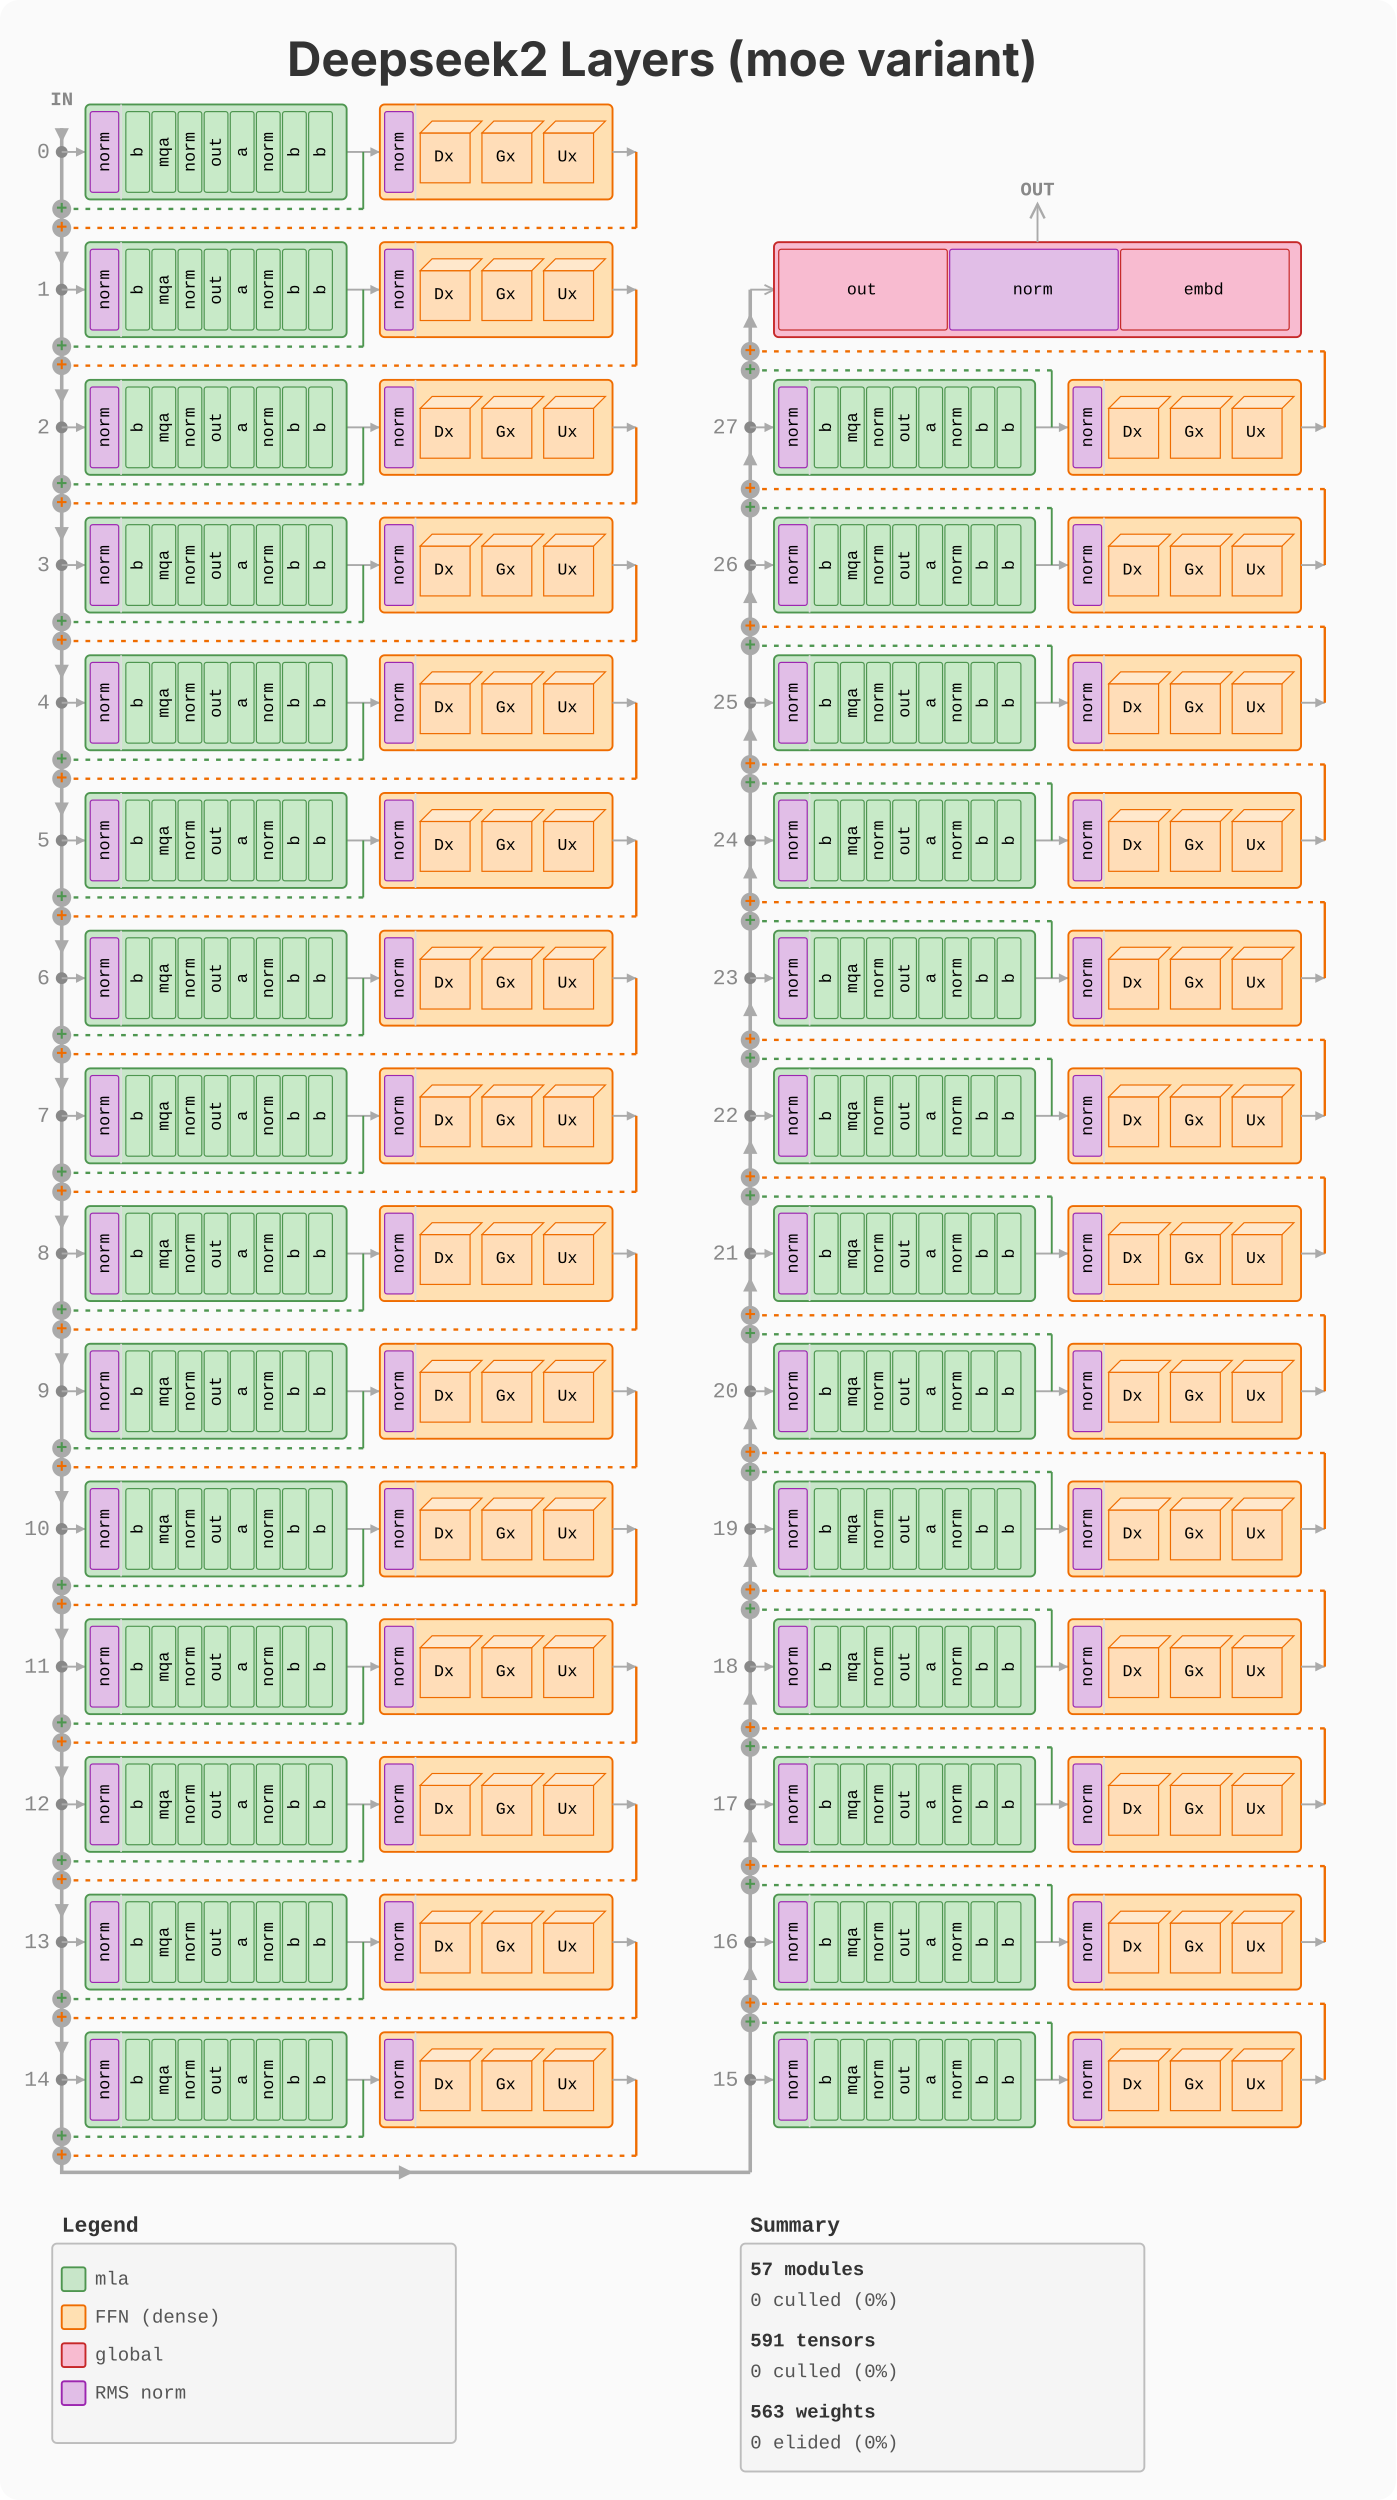
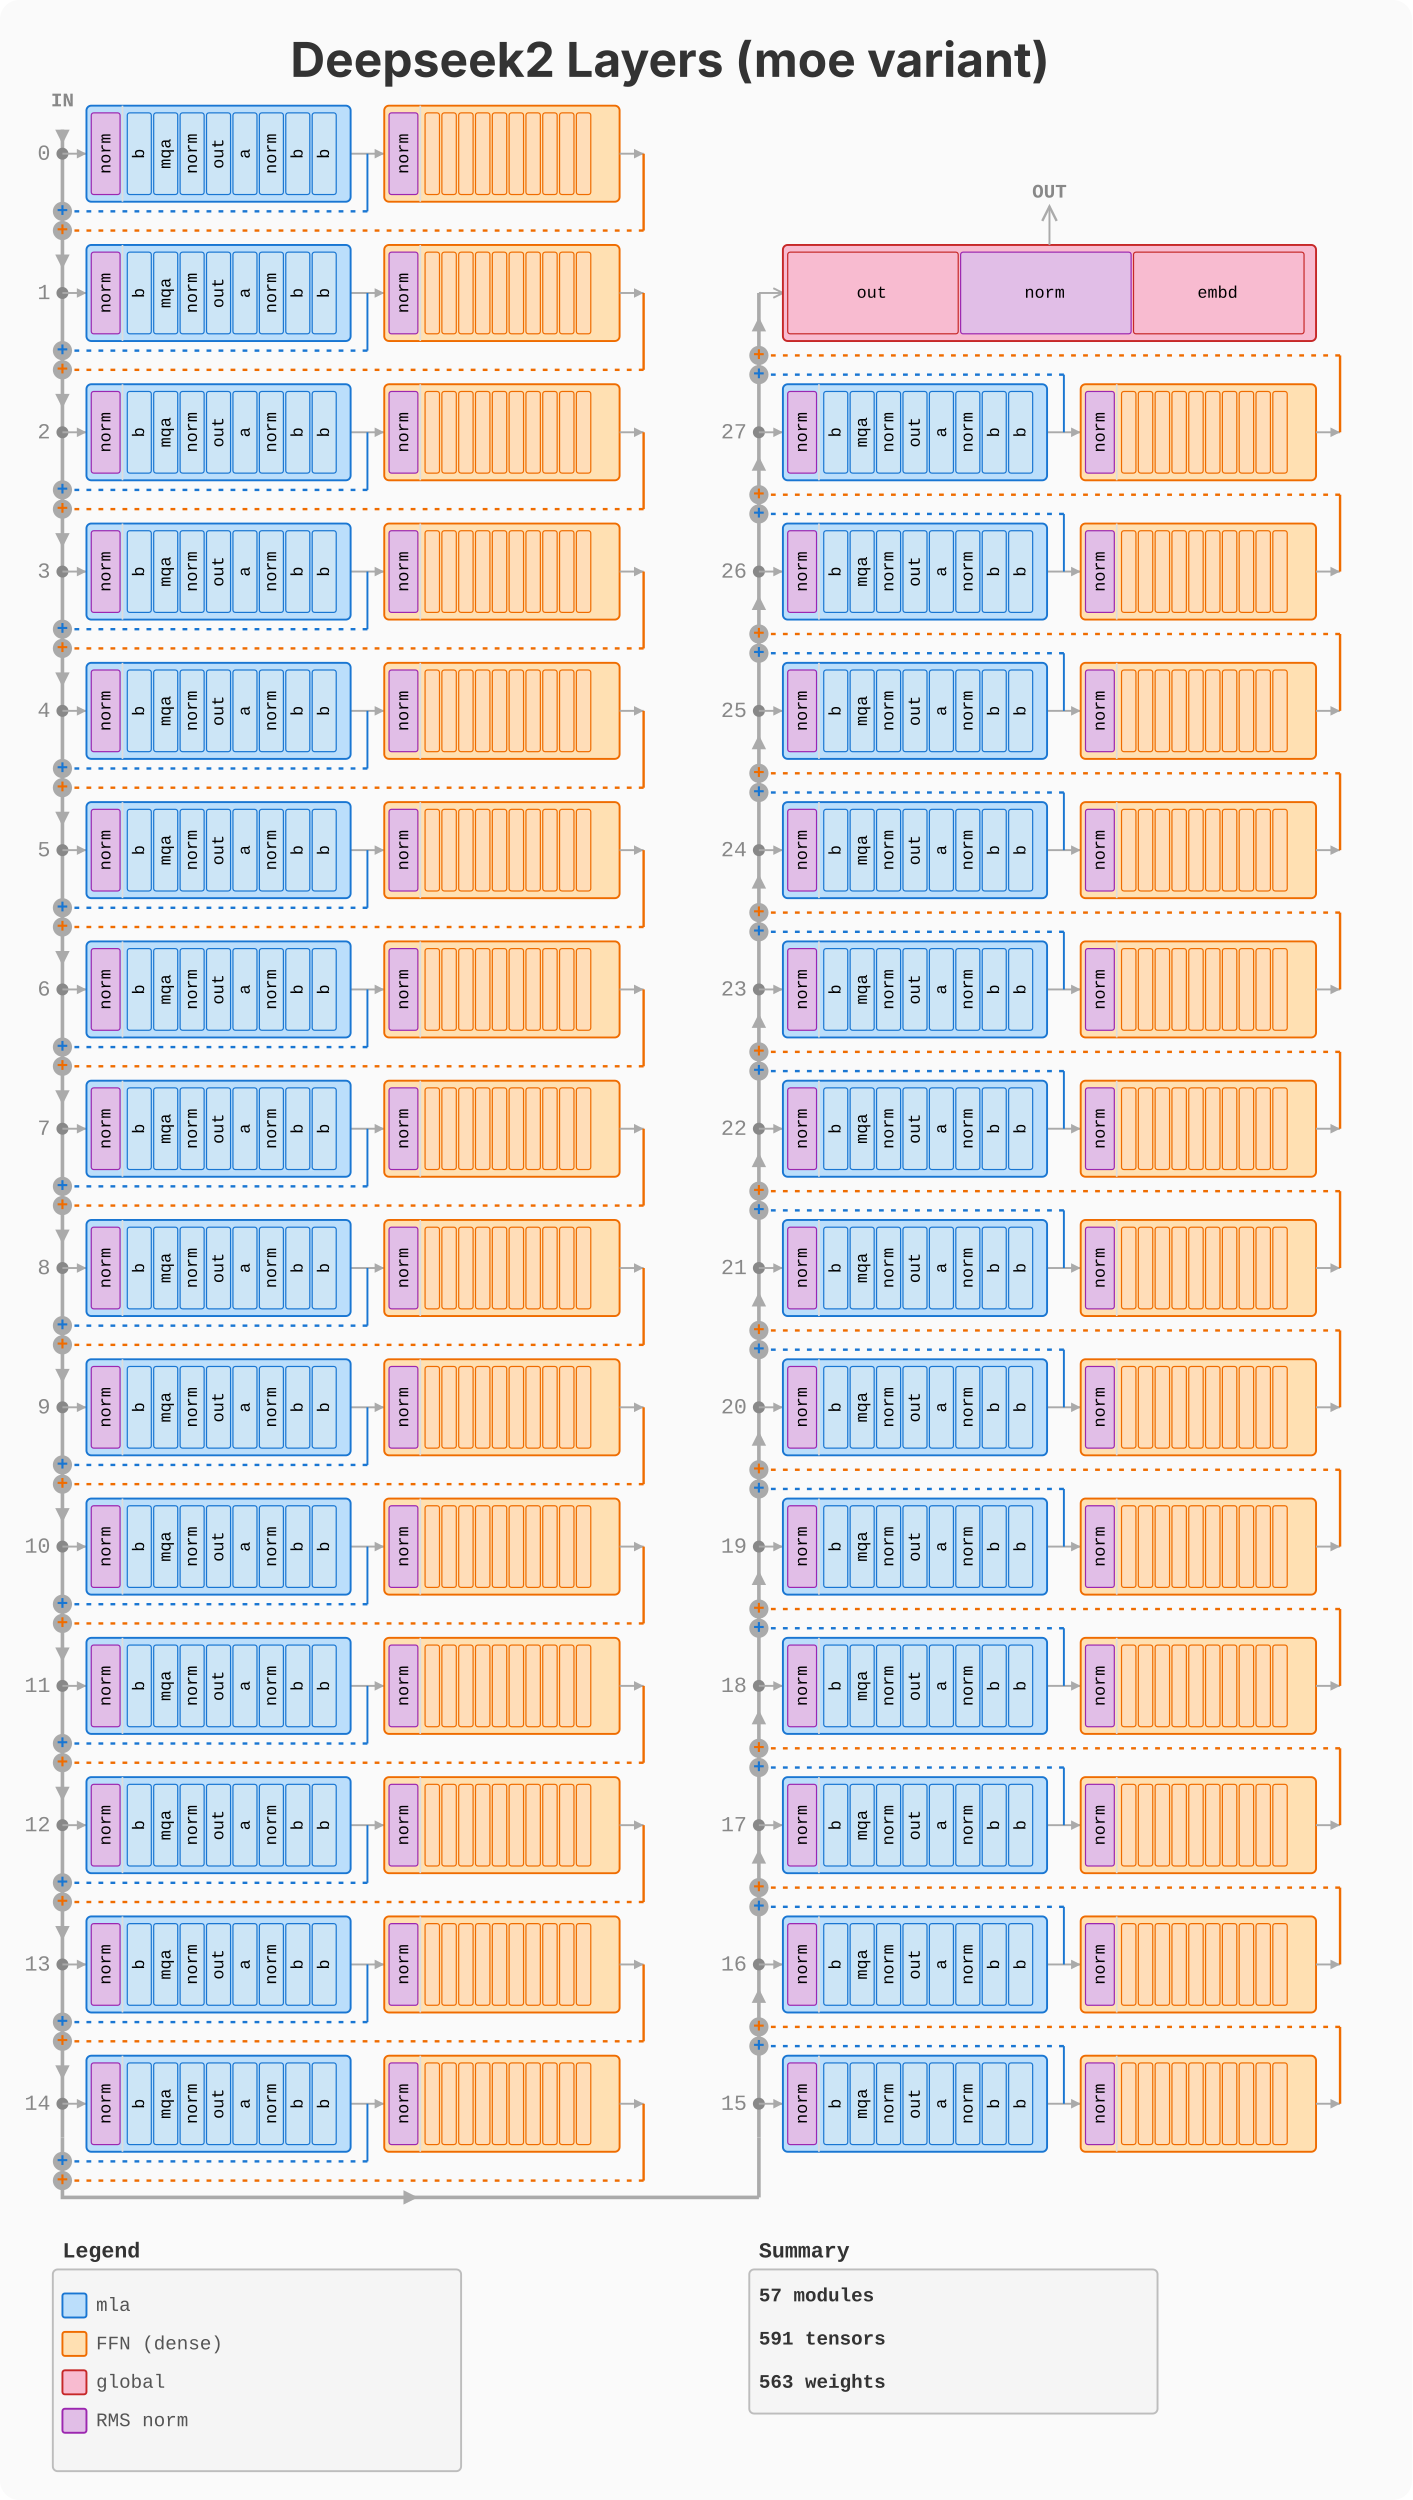
- <svg xmlns="http://www.w3.org/2000/svg" viewBox="0 0 588 1053">
+ <svg xmlns="http://www.w3.org/2000/svg" viewBox="0 0 588 1041">
  <style>
  text { font-family: 'Courier New', monospace; }
  .title { font-size: 20px; font-weight: bold; fill: #333333; font-family: system-ui, -apple-system, sans-serif; }
  .hdr   { font-size: 9px; font-weight: bold; fill: #333333; text-anchor: middle; dominant-baseline: middle; }
  .lbl   { font-size: 9px; fill: #888888; text-anchor: end; dominant-baseline: middle; }
  .tlbl  { font-size: 7px; fill: #000000; text-anchor: middle; dominant-baseline: middle; }
  .io    { font-size: 8px; font-weight: bold; fill: #888888; text-anchor: middle; dominant-baseline: middle; }
  .gtxt  { font-size: 9px; text-anchor: middle; dominant-baseline: middle; }
  .ltxt  { font-size: 8px; fill: #555555; dominant-baseline: middle; }
  .shdr  { font-size: 8px; font-weight: bold; fill: #333333; dominant-baseline: middle; }
  .etxt  { font-size: 6px; fill: #999999; text-anchor: middle; dominant-baseline: hanging; }
</style>
  <defs>
    <linearGradient id="zm_full_attention" x1="0" y1="0" x2="0" y2="1">
      <stop offset="0%%" stop-color="#e3f2fd" />
      <stop offset="100%%" stop-color="#bbdefb" />
    </linearGradient>
    <linearGradient id="zm_swa" x1="0" y1="0" x2="0" y2="1">
      <stop offset="0%%" stop-color="#e8f5e9" />
      <stop offset="100%%" stop-color="#c8e6c9" />
    </linearGradient>
    <linearGradient id="zm_recurrent" x1="0" y1="0" x2="0" y2="1">
      <stop offset="0%%" stop-color="#e8f5e9" />
      <stop offset="100%%" stop-color="#c8e6c9" />
    </linearGradient>
    <linearGradient id="zm_ffn" x1="0" y1="0" x2="0" y2="1">
      <stop offset="0%%" stop-color="#fff3e0" />
      <stop offset="100%%" stop-color="#ffe0b2" />
    </linearGradient>
    <linearGradient id="zm_global" x1="0" y1="0" x2="0" y2="1">
      <stop offset="0%%" stop-color="#fce4ec" />
      <stop offset="100%%" stop-color="#f8bbd0" />
    </linearGradient>
    <symbol id="blk-mla" overflow="visible">
-       <rect x="0" y="0" width="110" height="40" fill="url(#zm_recurrent)" stroke="#4E9650" stroke-width="0.8" rx="2" />
+       <rect x="0" y="0" width="110" height="40" fill="url(#zm_full_attention)" stroke="#1976D2" stroke-width="0.8" rx="2" />
      <rect x="2" y="3" width="12" height="34" fill="#e1bee7" stroke="#9C27B0" stroke-width="0.5" rx="1" />
      <text class="tlbl" x="8" y="20" transform="rotate(-90,8,20)">norm</text>
      <line x1="15" y1="0" x2="15" y2="40" stroke="#DDDDDD" stroke-width="0.7" />
-       <rect x="17" y="3" width="10" height="34" fill="#c8eac8" stroke="#4E9650" stroke-width="0.5" rx="1" />
+       <rect x="17" y="3" width="10" height="34" fill="#cce5f6" stroke="#1976D2" stroke-width="0.5" rx="1" />
      <text class="tlbl" x="22" y="20" transform="rotate(-90,22,20)">b</text>
-       <rect x="28" y="3" width="10" height="34" fill="#c8eac8" stroke="#4E9650" stroke-width="0.5" rx="1" />
+       <rect x="28" y="3" width="10" height="34" fill="#cce5f6" stroke="#1976D2" stroke-width="0.5" rx="1" />
      <text class="tlbl" x="33" y="20" transform="rotate(-90,33,20)">mqa</text>
-       <rect x="39" y="3" width="10" height="34" fill="#c8eac8" stroke="#4E9650" stroke-width="0.5" rx="1" />
+       <rect x="39" y="3" width="10" height="34" fill="#cce5f6" stroke="#1976D2" stroke-width="0.5" rx="1" />
      <text class="tlbl" x="44" y="20" transform="rotate(-90,44,20)">norm</text>
-       <rect x="50" y="3" width="10" height="34" fill="#c8eac8" stroke="#4E9650" stroke-width="0.5" rx="1" />
+       <rect x="50" y="3" width="10" height="34" fill="#cce5f6" stroke="#1976D2" stroke-width="0.5" rx="1" />
      <text class="tlbl" x="55" y="20" transform="rotate(-90,55,20)">out</text>
-       <rect x="61" y="3" width="10" height="34" fill="#c8eac8" stroke="#4E9650" stroke-width="0.5" rx="1" />
+       <rect x="61" y="3" width="10" height="34" fill="#cce5f6" stroke="#1976D2" stroke-width="0.5" rx="1" />
      <text class="tlbl" x="66" y="20" transform="rotate(-90,66,20)">a</text>
-       <rect x="72" y="3" width="10" height="34" fill="#c8eac8" stroke="#4E9650" stroke-width="0.5" rx="1" />
+       <rect x="72" y="3" width="10" height="34" fill="#cce5f6" stroke="#1976D2" stroke-width="0.5" rx="1" />
      <text class="tlbl" x="77" y="20" transform="rotate(-90,77,20)">norm</text>
-       <rect x="83" y="3" width="10" height="34" fill="#c8eac8" stroke="#4E9650" stroke-width="0.5" rx="1" />
+       <rect x="83" y="3" width="10" height="34" fill="#cce5f6" stroke="#1976D2" stroke-width="0.5" rx="1" />
      <text class="tlbl" x="88" y="20" transform="rotate(-90,88,20)">b</text>
-       <rect x="94" y="3" width="10" height="34" fill="#c8eac8" stroke="#4E9650" stroke-width="0.5" rx="1" />
+       <rect x="94" y="3" width="10" height="34" fill="#cce5f6" stroke="#1976D2" stroke-width="0.5" rx="1" />
      <text class="tlbl" x="99" y="20" transform="rotate(-90,99,20)">b</text>
    </symbol>
    <symbol id="blk-mla-desc" overflow="visible">
      <use href="#blk-mla" />
-       <line x1="117" y1="20" x2="117" y2="44" stroke="#4E9650" stroke-width="0.8" />
-       <path d="M 117,44 L -10,44" fill="none" stroke="#4E9650" stroke-width="1.0" stroke-dasharray="2,3" />
+       <line x1="117" y1="20" x2="117" y2="44" stroke="#1976D2" stroke-width="0.8" />
+       <path d="M 117,44 L -10,44" fill="none" stroke="#1976D2" stroke-width="1.0" stroke-dasharray="2,3" />
      <circle cx="-10" cy="44" r="4" fill="#AAAAAA" />
-       <text x="-10" y="44" text-anchor="middle" dominant-baseline="central" font-size="8" font-weight="bold" fill="#4E9650">+</text>
+       <text x="-10" y="44" text-anchor="middle" dominant-baseline="central" font-size="8" font-weight="bold" fill="#1976D2">+</text>
    </symbol>
    <symbol id="blk-mla-asc" overflow="visible">
      <use href="#blk-mla" />
-       <line x1="117" y1="20" x2="117" y2="-4" stroke="#4E9650" stroke-width="0.8" />
-       <path d="M 117,-4 L -10,-4" fill="none" stroke="#4E9650" stroke-width="1.0" stroke-dasharray="2,3" />
+       <line x1="117" y1="20" x2="117" y2="-4" stroke="#1976D2" stroke-width="0.8" />
+       <path d="M 117,-4 L -10,-4" fill="none" stroke="#1976D2" stroke-width="1.0" stroke-dasharray="2,3" />
      <circle cx="-10" cy="-4" r="4" fill="#AAAAAA" />
-       <text x="-10" y="-4" text-anchor="middle" dominant-baseline="central" font-size="8" font-weight="bold" fill="#4E9650">+</text>
+       <text x="-10" y="-4" text-anchor="middle" dominant-baseline="central" font-size="8" font-weight="bold" fill="#1976D2">+</text>
    </symbol>
    <symbol id="ffn-moe" overflow="visible">
      <rect x="0" y="0" width="98" height="40" fill="url(#zm_ffn)" stroke="#EF6C00" stroke-width="0.8" rx="2" />
      <rect x="2" y="3" width="12" height="34" fill="#e1bee7" stroke="#9C27B0" stroke-width="0.5" rx="1" />
      <text class="tlbl" x="8" y="20" transform="rotate(-90,8,20)">norm</text>
      <line x1="15" y1="0" x2="15" y2="40" stroke="#DDDDDD" stroke-width="0.7" />
-       <rect x="17" y="12" width="21" height="21" fill="#ffddb8" stroke="#EF6C00" stroke-width="0.5" />
-       <polygon points="17,12 22,7 43,7 38,12" fill="#ffe8cc" stroke="#EF6C00" stroke-width="0.5" />
-       <text class="tlbl" x="27" y="22">Dx</text>
-       <rect x="43" y="12" width="21" height="21" fill="#ffddb8" stroke="#EF6C00" stroke-width="0.5" />
-       <polygon points="43,12 48,7 69,7 64,12" fill="#ffe8cc" stroke="#EF6C00" stroke-width="0.5" />
-       <text class="tlbl" x="53" y="22">Gx</text>
-       <rect x="69" y="12" width="21" height="21" fill="#ffddb8" stroke="#EF6C00" stroke-width="0.5" />
-       <polygon points="69,12 74,7 95,7 90,12" fill="#ffe8cc" stroke="#EF6C00" stroke-width="0.5" />
-       <text class="tlbl" x="79" y="22">Ux</text>
+       <rect x="17" y="3" width="6" height="34" fill="#ffddb8" stroke="#EF6C00" stroke-width="0.5" rx="1" />
+       <rect x="24" y="3" width="6" height="34" fill="#ffddb8" stroke="#EF6C00" stroke-width="0.5" rx="1" />
+       <rect x="31" y="3" width="6" height="34" fill="#ffddb8" stroke="#EF6C00" stroke-width="0.5" rx="1" />
+       <rect x="38" y="3" width="6" height="34" fill="#ffddb8" stroke="#EF6C00" stroke-width="0.5" rx="1" />
+       <rect x="45" y="3" width="6" height="34" fill="#ffddb8" stroke="#EF6C00" stroke-width="0.5" rx="1" />
+       <rect x="52" y="3" width="6" height="34" fill="#ffddb8" stroke="#EF6C00" stroke-width="0.5" rx="1" />
+       <rect x="59" y="3" width="6" height="34" fill="#ffddb8" stroke="#EF6C00" stroke-width="0.5" rx="1" />
+       <rect x="66" y="3" width="6" height="34" fill="#ffddb8" stroke="#EF6C00" stroke-width="0.5" rx="1" />
+       <rect x="73" y="3" width="6" height="34" fill="#ffddb8" stroke="#EF6C00" stroke-width="0.5" rx="1" />
+       <rect x="80" y="3" width="6" height="34" fill="#ffddb8" stroke="#EF6C00" stroke-width="0.5" rx="1" />
      <line x1="98" y1="20" x2="108" y2="20" stroke="#AAAAAA" stroke-width="0.8" />
      <polygon points="104,18 108,20 104,22" fill="#AAAAAA" />
    </symbol>
    <symbol id="ffn-moe-desc" overflow="visible">
      <use href="#ffn-moe" />
      <line x1="108" y1="20" x2="108" y2="52" stroke="#EF6C00" stroke-width="1.0" />
      <path d="M 108,52 L -134,52" fill="none" stroke="#EF6C00" stroke-width="1.0" stroke-dasharray="2,3" />
      <circle cx="-134" cy="52" r="4" fill="#AAAAAA" />
      <text x="-134" y="52" text-anchor="middle" dominant-baseline="central" font-size="8" font-weight="bold" fill="#EF6C00">+</text>
    </symbol>
    <symbol id="ffn-moe-asc" overflow="visible">
      <use href="#ffn-moe" />
      <line x1="108" y1="20" x2="108" y2="-12" stroke="#EF6C00" stroke-width="1.0" />
      <path d="M 108,-12 L -134,-12" fill="none" stroke="#EF6C00" stroke-width="1.0" stroke-dasharray="2,3" />
      <circle cx="-134" cy="-12" r="4" fill="#AAAAAA" />
      <text x="-134" y="-12" text-anchor="middle" dominant-baseline="central" font-size="8" font-weight="bold" fill="#EF6C00">+</text>
    </symbol>
    <symbol id="row-chrome" overflow="visible">
      <circle cx="26" cy="0" r="2.5" fill="#888888" />
      <line x1="26" y1="0" x2="36" y2="0" stroke="#AAAAAA" stroke-width="0.8" />
      <polygon points="32,-2 36,0 32,2" fill="#AAAAAA" />
      <line x1="146" y1="0" x2="160" y2="0" stroke="#AAAAAA" stroke-width="0.8" />
      <polygon points="156,-2 160,0 156,2" fill="#AAAAAA" />
    </symbol>
    <symbol id="global-row" overflow="visible">
      <line x1="26" y1="0" x2="36" y2="0" stroke="#AAAAAA" stroke-width="0.8" />
      <polyline points="32,-2 36,0 32,2" fill="none" stroke="#AAAAAA" stroke-width="0.8" />
      <rect x="36" y="-20" width="222" height="40" fill="url(#zm_global)" stroke="#C62828" stroke-width="0.8" rx="2" />
      <rect x="38" y="-17" width="71" height="34" fill="#f8bbd0" stroke="#C62828" stroke-width="0.5" rx="1" />
      <text class="tlbl" x="73" y="0">out</text>
      <rect x="110" y="-17" width="71" height="34" fill="#e1bee7" stroke="#9C27B0" stroke-width="0.5" rx="1" />
      <text class="tlbl" x="145" y="0">norm</text>
      <rect x="182" y="-17" width="71" height="34" fill="#f8bbd0" stroke="#C62828" stroke-width="0.5" rx="1" />
      <text class="tlbl" x="217" y="0">embd</text>
      <line x1="147" y1="-20" x2="147" y2="-36" stroke="#AAAAAA" stroke-width="0.8" />
      <polyline points="144,-30 147,-36 150,-30" fill="none" stroke="#AAAAAA" stroke-width="1" />
      <text class="io" x="147" y="-42">OUT</text>
    </symbol>
    <symbol id="legend" overflow="visible">
      <text style="font-size:9px;font-weight:bold;fill:#333333;font-family:'Courier New',monospace" x="4" y="-5">Legend</text>
      <rect width="170" height="84" fill="#f5f5f5" stroke="#bdbdbd" stroke-width="0.8" rx="2" />
-       <rect x="4" y="10" width="10" height="10" fill="url(#zm_recurrent)" stroke="#4E9650" stroke-width="0.8" rx="1" />
+       <rect x="4" y="10" width="10" height="10" fill="url(#zm_full_attention)" stroke="#1976D2" stroke-width="0.8" rx="1" />
      <text class="ltxt" x="18" y="15">mla</text>
      <rect x="4" y="26" width="10" height="10" fill="url(#zm_ffn)" stroke="#EF6C00" stroke-width="0.8" rx="1" />
      <text class="ltxt" x="18" y="31">FFN (dense)</text>
      <rect x="4" y="42" width="10" height="10" fill="url(#zm_global)" stroke="#C62828" stroke-width="0.8" rx="1" />
      <text class="ltxt" x="18" y="47">global</text>
      <rect x="4" y="58" width="10" height="10" fill="#e1bee7" stroke="#9C27B0" stroke-width="0.8" rx="1" />
      <text class="ltxt" x="18" y="63">RMS norm</text>
    </symbol>
    <symbol id="summary" overflow="visible">
      <text style="font-size:9px;font-weight:bold;fill:#333333;font-family:'Courier New',monospace" x="4" y="-5">Summary</text>
-       <rect width="170" height="96" fill="#f5f5f5" stroke="#bdbdbd" stroke-width="0.8" rx="2" />
+       <rect width="170" height="60" fill="#f5f5f5" stroke="#bdbdbd" stroke-width="0.8" rx="2" />
      <text class="shdr" x="4" y="11">57 modules</text>
-       <text class="ltxt" x="4" y="24">  0 culled (0%)</text>
-       <text class="shdr" x="4" y="41">591 tensors</text>
-       <text class="ltxt" x="4" y="54">  0 culled (0%)</text>
-       <text class="shdr" x="4" y="71">563 weights</text>
-       <text class="ltxt" x="4" y="84">  0 elided (0%)</text>
+       <text class="shdr" x="4" y="29">591 tensors</text>
+       <text class="shdr" x="4" y="47">563 weights</text>
    </symbol>
  </defs>
-   <rect width="588" height="1053" fill="#fafafa" rx="8" />
+   <rect width="588" height="1041" fill="#fafafa" rx="8" />
  <text class="title" x="279" y="32" text-anchor="middle">Deepseek2 Layers (moe variant)</text>
  <line x1="26" y1="54" x2="26" y2="890" stroke="#AAAAAA" stroke-width="1.5" />
  <text class="io" x="26" y="42">IN</text>
  <polygon points="23,54 26,60 29,54" fill="#AAAAAA" />
  <path d="M 26,890 L 26,915 L 316,915" fill="none" stroke="#AAAAAA" stroke-width="1.5" />
  <polygon points="168,912 174,915 168,918" fill="#AAAAAA" />
  <line x1="316" y1="915" x2="316" y2="890" stroke="#AAAAAA" stroke-width="1.5" />
  <line x1="316" y1="890" x2="316" y2="122" stroke="#AAAAAA" stroke-width="1.5" />
  <use href="#row-chrome" transform="translate(0,64)" />
  <text class="lbl" x="21" y="64">0</text>
  <use href="#blk-mla-desc" transform="translate(36,44)" />
  <use href="#ffn-moe-desc" transform="translate(160,44)" />
  <polygon points="23,106 26,112 29,106" fill="#AAAAAA" />
  <use href="#row-chrome" transform="translate(0,122)" />
  <text class="lbl" x="21" y="122">1</text>
  <use href="#blk-mla-desc" transform="translate(36,102)" />
  <use href="#ffn-moe-desc" transform="translate(160,102)" />
  <polygon points="23,164 26,170 29,164" fill="#AAAAAA" />
  <use href="#row-chrome" transform="translate(0,180)" />
  <text class="lbl" x="21" y="180">2</text>
  <use href="#blk-mla-desc" transform="translate(36,160)" />
  <use href="#ffn-moe-desc" transform="translate(160,160)" />
  <polygon points="23,222 26,228 29,222" fill="#AAAAAA" />
  <use href="#row-chrome" transform="translate(0,238)" />
  <text class="lbl" x="21" y="238">3</text>
  <use href="#blk-mla-desc" transform="translate(36,218)" />
  <use href="#ffn-moe-desc" transform="translate(160,218)" />
  <polygon points="23,280 26,286 29,280" fill="#AAAAAA" />
  <use href="#row-chrome" transform="translate(0,296)" />
  <text class="lbl" x="21" y="296">4</text>
  <use href="#blk-mla-desc" transform="translate(36,276)" />
  <use href="#ffn-moe-desc" transform="translate(160,276)" />
  <polygon points="23,338 26,344 29,338" fill="#AAAAAA" />
  <use href="#row-chrome" transform="translate(0,354)" />
  <text class="lbl" x="21" y="354">5</text>
  <use href="#blk-mla-desc" transform="translate(36,334)" />
  <use href="#ffn-moe-desc" transform="translate(160,334)" />
  <polygon points="23,396 26,402 29,396" fill="#AAAAAA" />
  <use href="#row-chrome" transform="translate(0,412)" />
  <text class="lbl" x="21" y="412">6</text>
  <use href="#blk-mla-desc" transform="translate(36,392)" />
  <use href="#ffn-moe-desc" transform="translate(160,392)" />
  <polygon points="23,454 26,460 29,454" fill="#AAAAAA" />
  <use href="#row-chrome" transform="translate(0,470)" />
  <text class="lbl" x="21" y="470">7</text>
  <use href="#blk-mla-desc" transform="translate(36,450)" />
  <use href="#ffn-moe-desc" transform="translate(160,450)" />
  <polygon points="23,512 26,518 29,512" fill="#AAAAAA" />
  <use href="#row-chrome" transform="translate(0,528)" />
  <text class="lbl" x="21" y="528">8</text>
  <use href="#blk-mla-desc" transform="translate(36,508)" />
  <use href="#ffn-moe-desc" transform="translate(160,508)" />
  <polygon points="23,570 26,576 29,570" fill="#AAAAAA" />
  <use href="#row-chrome" transform="translate(0,586)" />
  <text class="lbl" x="21" y="586">9</text>
  <use href="#blk-mla-desc" transform="translate(36,566)" />
  <use href="#ffn-moe-desc" transform="translate(160,566)" />
  <polygon points="23,628 26,634 29,628" fill="#AAAAAA" />
  <use href="#row-chrome" transform="translate(0,644)" />
  <text class="lbl" x="21" y="644">10</text>
  <use href="#blk-mla-desc" transform="translate(36,624)" />
  <use href="#ffn-moe-desc" transform="translate(160,624)" />
  <polygon points="23,686 26,692 29,686" fill="#AAAAAA" />
  <use href="#row-chrome" transform="translate(0,702)" />
  <text class="lbl" x="21" y="702">11</text>
  <use href="#blk-mla-desc" transform="translate(36,682)" />
  <use href="#ffn-moe-desc" transform="translate(160,682)" />
  <polygon points="23,744 26,750 29,744" fill="#AAAAAA" />
  <use href="#row-chrome" transform="translate(0,760)" />
  <text class="lbl" x="21" y="760">12</text>
  <use href="#blk-mla-desc" transform="translate(36,740)" />
  <use href="#ffn-moe-desc" transform="translate(160,740)" />
  <polygon points="23,802 26,808 29,802" fill="#AAAAAA" />
  <use href="#row-chrome" transform="translate(0,818)" />
  <text class="lbl" x="21" y="818">13</text>
  <use href="#blk-mla-desc" transform="translate(36,798)" />
  <use href="#ffn-moe-desc" transform="translate(160,798)" />
  <polygon points="23,860 26,866 29,860" fill="#AAAAAA" />
  <use href="#row-chrome" transform="translate(0,876)" />
  <text class="lbl" x="21" y="876">14</text>
  <use href="#blk-mla-desc" transform="translate(36,856)" />
  <use href="#ffn-moe-desc" transform="translate(160,856)" />
  <use href="#row-chrome" transform="translate(290,876)" />
  <text class="lbl" x="311" y="876">15</text>
  <use href="#blk-mla-asc" transform="translate(326,856)" />
  <use href="#ffn-moe-asc" transform="translate(450,856)" />
  <polygon points="313,834 316,828 319,834" fill="#AAAAAA" />
  <use href="#row-chrome" transform="translate(290,818)" />
  <text class="lbl" x="311" y="818">16</text>
  <use href="#blk-mla-asc" transform="translate(326,798)" />
  <use href="#ffn-moe-asc" transform="translate(450,798)" />
  <polygon points="313,776 316,770 319,776" fill="#AAAAAA" />
  <use href="#row-chrome" transform="translate(290,760)" />
  <text class="lbl" x="311" y="760">17</text>
  <use href="#blk-mla-asc" transform="translate(326,740)" />
  <use href="#ffn-moe-asc" transform="translate(450,740)" />
  <polygon points="313,718 316,712 319,718" fill="#AAAAAA" />
  <use href="#row-chrome" transform="translate(290,702)" />
  <text class="lbl" x="311" y="702">18</text>
  <use href="#blk-mla-asc" transform="translate(326,682)" />
  <use href="#ffn-moe-asc" transform="translate(450,682)" />
  <polygon points="313,660 316,654 319,660" fill="#AAAAAA" />
  <use href="#row-chrome" transform="translate(290,644)" />
  <text class="lbl" x="311" y="644">19</text>
  <use href="#blk-mla-asc" transform="translate(326,624)" />
  <use href="#ffn-moe-asc" transform="translate(450,624)" />
  <polygon points="313,602 316,596 319,602" fill="#AAAAAA" />
  <use href="#row-chrome" transform="translate(290,586)" />
  <text class="lbl" x="311" y="586">20</text>
  <use href="#blk-mla-asc" transform="translate(326,566)" />
  <use href="#ffn-moe-asc" transform="translate(450,566)" />
  <polygon points="313,544 316,538 319,544" fill="#AAAAAA" />
  <use href="#row-chrome" transform="translate(290,528)" />
  <text class="lbl" x="311" y="528">21</text>
  <use href="#blk-mla-asc" transform="translate(326,508)" />
  <use href="#ffn-moe-asc" transform="translate(450,508)" />
  <polygon points="313,486 316,480 319,486" fill="#AAAAAA" />
  <use href="#row-chrome" transform="translate(290,470)" />
  <text class="lbl" x="311" y="470">22</text>
  <use href="#blk-mla-asc" transform="translate(326,450)" />
  <use href="#ffn-moe-asc" transform="translate(450,450)" />
  <polygon points="313,428 316,422 319,428" fill="#AAAAAA" />
  <use href="#row-chrome" transform="translate(290,412)" />
  <text class="lbl" x="311" y="412">23</text>
  <use href="#blk-mla-asc" transform="translate(326,392)" />
  <use href="#ffn-moe-asc" transform="translate(450,392)" />
  <polygon points="313,370 316,364 319,370" fill="#AAAAAA" />
  <use href="#row-chrome" transform="translate(290,354)" />
  <text class="lbl" x="311" y="354">24</text>
  <use href="#blk-mla-asc" transform="translate(326,334)" />
  <use href="#ffn-moe-asc" transform="translate(450,334)" />
  <polygon points="313,312 316,306 319,312" fill="#AAAAAA" />
  <use href="#row-chrome" transform="translate(290,296)" />
  <text class="lbl" x="311" y="296">25</text>
  <use href="#blk-mla-asc" transform="translate(326,276)" />
  <use href="#ffn-moe-asc" transform="translate(450,276)" />
  <polygon points="313,254 316,248 319,254" fill="#AAAAAA" />
  <use href="#row-chrome" transform="translate(290,238)" />
  <text class="lbl" x="311" y="238">26</text>
  <use href="#blk-mla-asc" transform="translate(326,218)" />
  <use href="#ffn-moe-asc" transform="translate(450,218)" />
  <polygon points="313,196 316,190 319,196" fill="#AAAAAA" />
  <use href="#row-chrome" transform="translate(290,180)" />
  <text class="lbl" x="311" y="180">27</text>
  <use href="#blk-mla-asc" transform="translate(326,160)" />
  <use href="#ffn-moe-asc" transform="translate(450,160)" />
  <polygon points="313,138 316,132 319,138" fill="#AAAAAA" />
  <use href="#global-row" transform="translate(290,122)" />
  <use href="#legend" transform="translate(22,945)" />
  <use href="#summary" transform="translate(312,945)" />
</svg>
